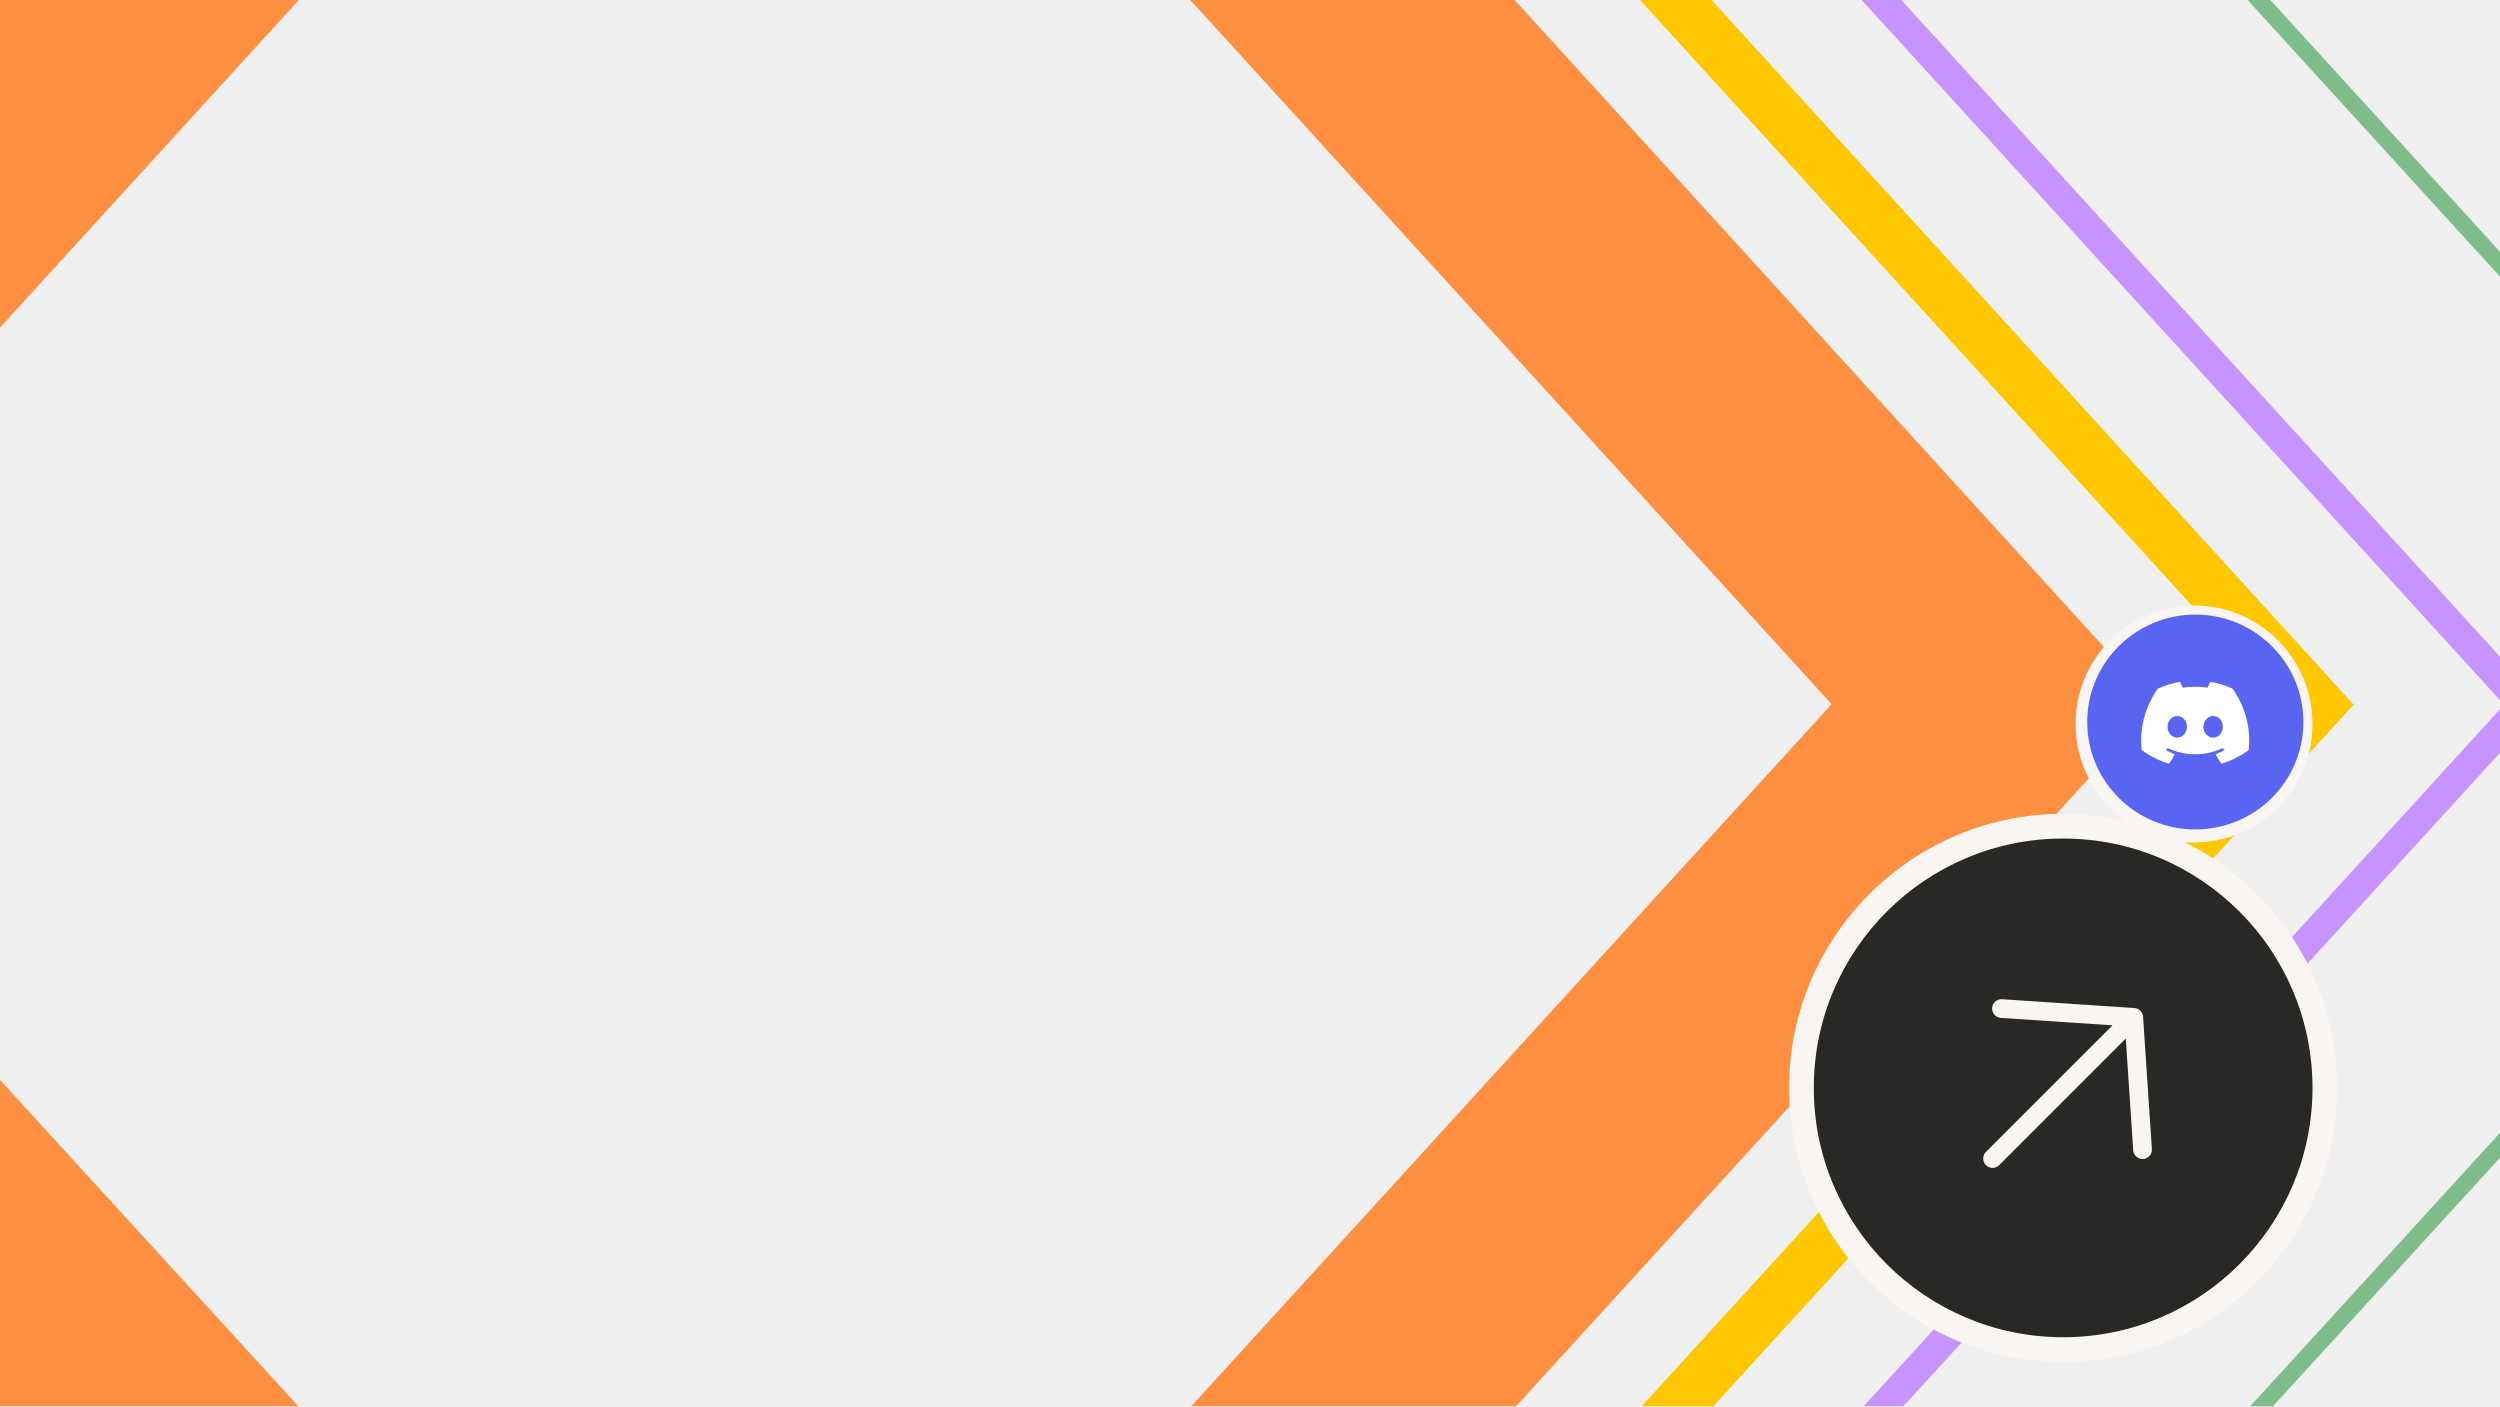
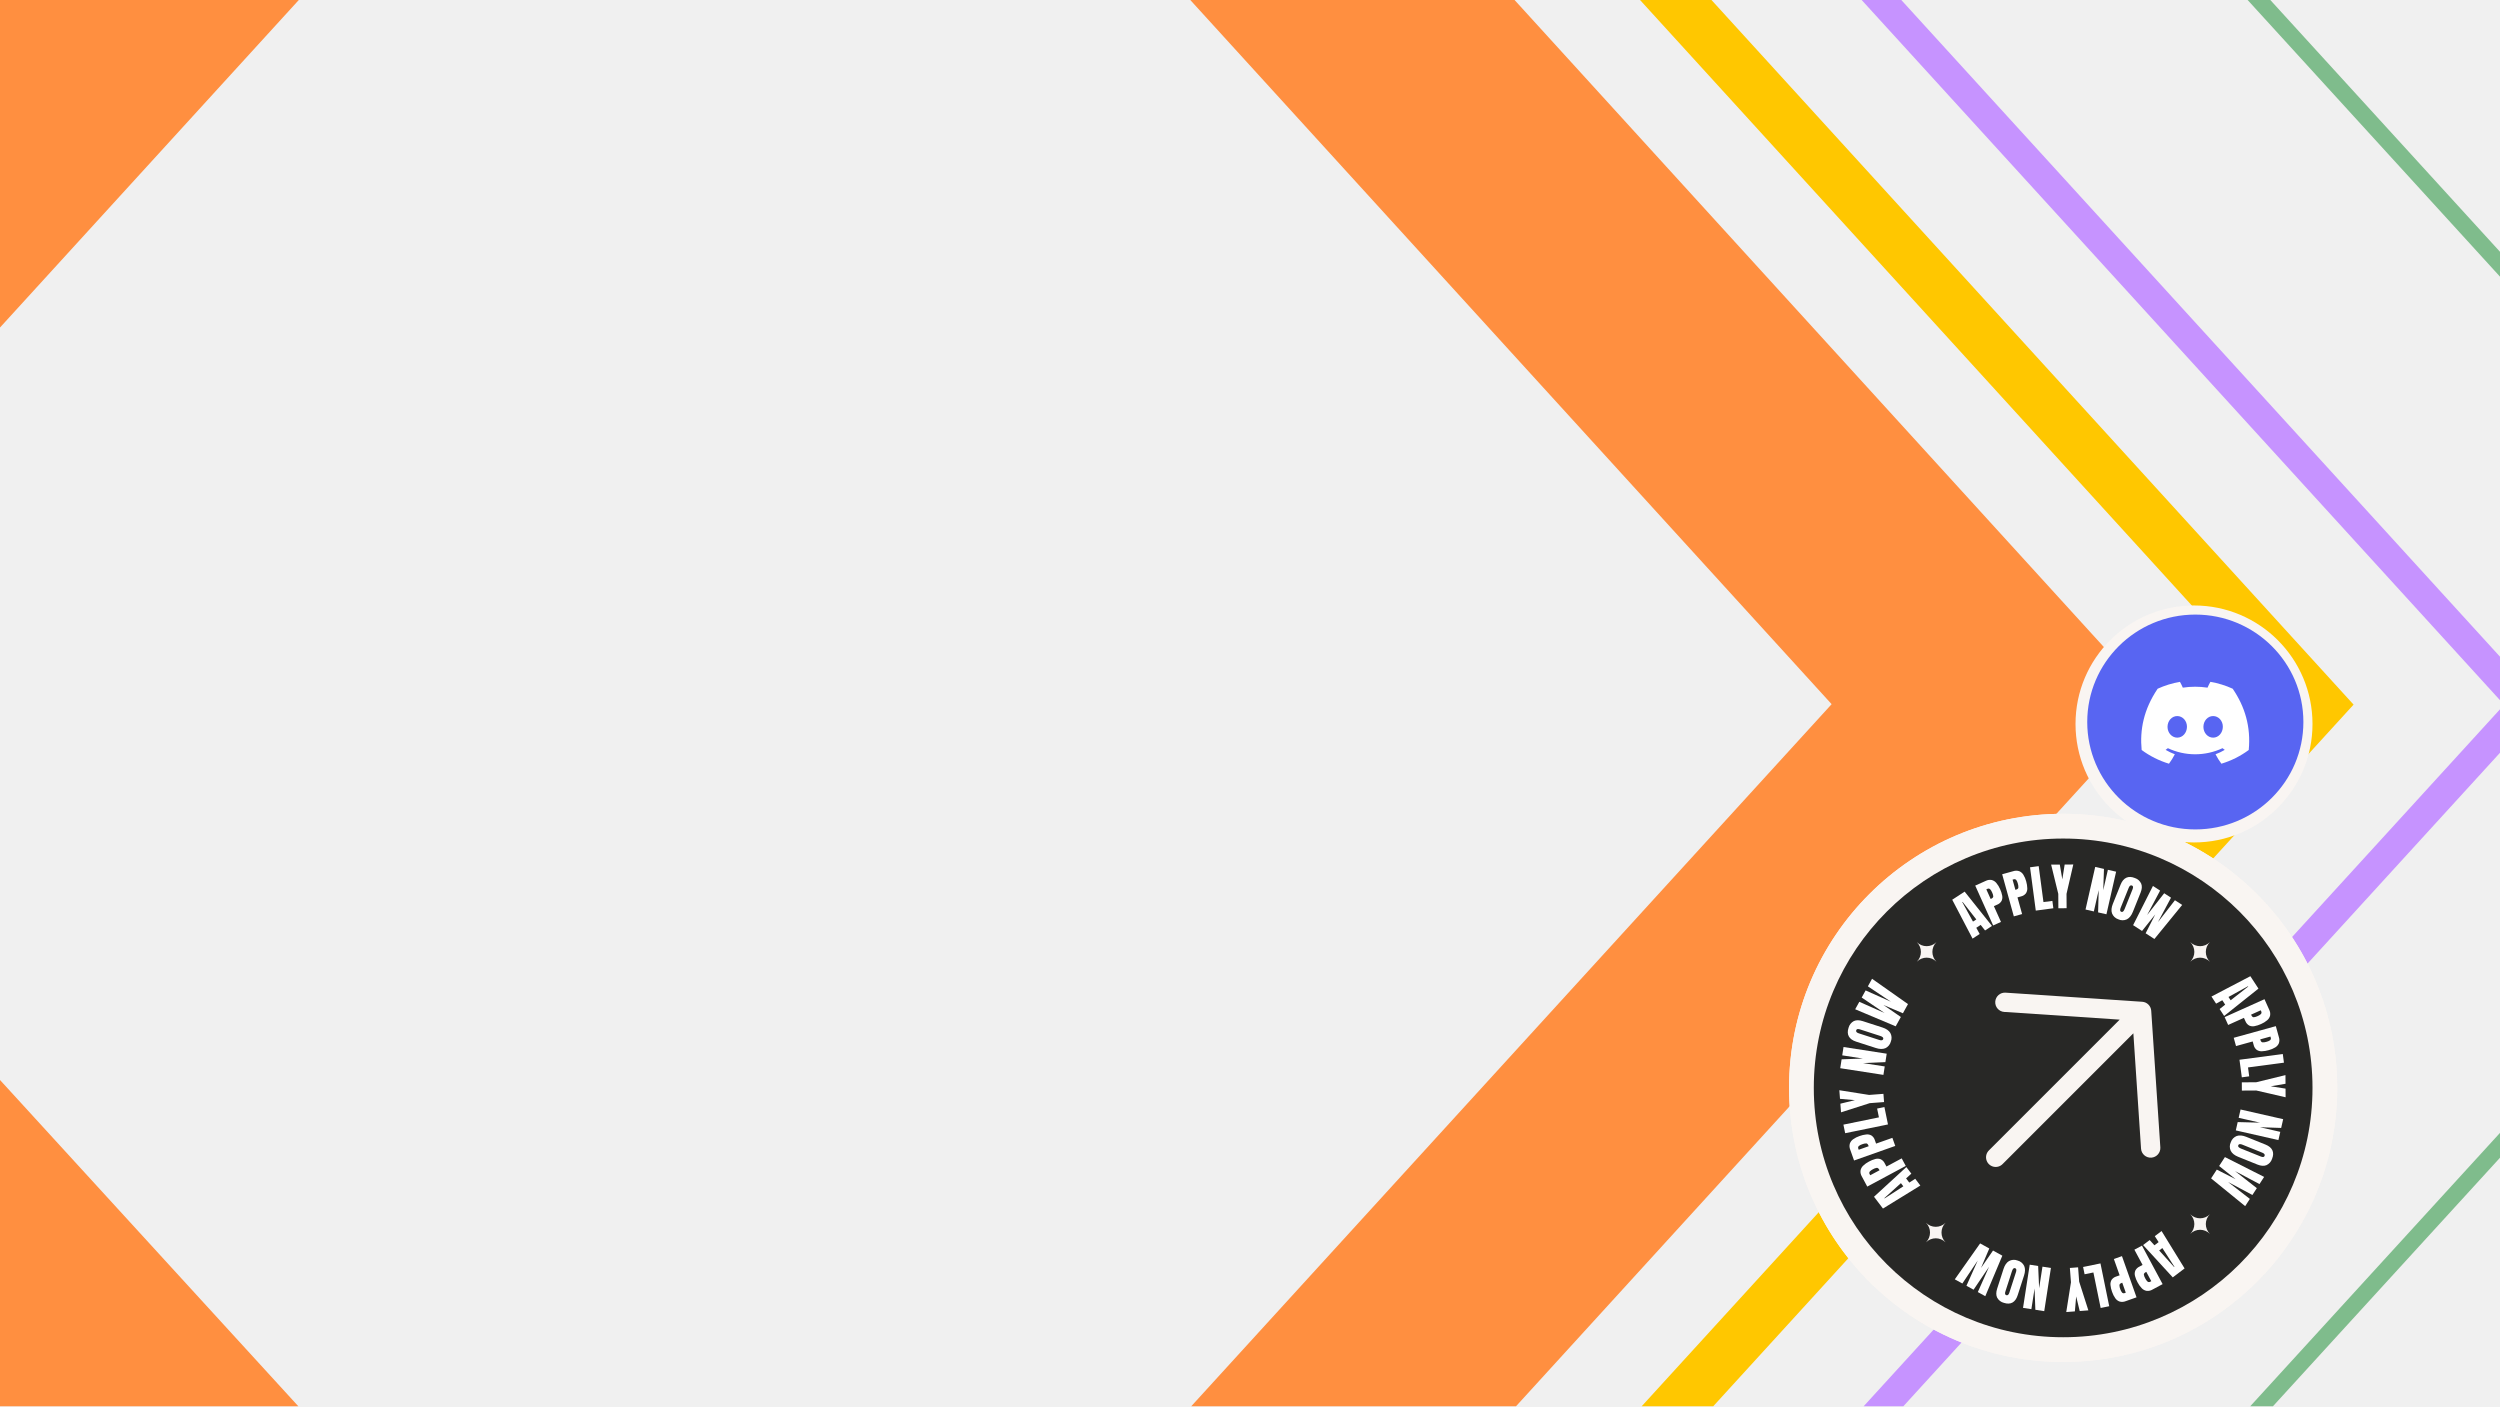
<svg xmlns="http://www.w3.org/2000/svg" id="Group_174" data-name="Group 174" width="1920" height="1080" viewBox="0 0 1920 1080">
  <defs>
    <clipPath id="clip-path">
      <rect id="Rectangle_122" data-name="Rectangle 122" width="1920" height="1080" fill="#fff" stroke="#707070" stroke-width="1" />
+     </clipPath>
+     <clipPath id="clip-path-2">
+       <rect id="Rectangle_170" data-name="Rectangle 170" width="172.602" height="72.272" fill="none" />
    </clipPath>
  </defs>
  <g id="Mask_Group_4" data-name="Mask Group 4" clip-path="url(#clip-path)">
    <g id="Group_84" data-name="Group 84">
      <path id="Path_16" data-name="Path 16" d="M31.195,1671.429,1537.927,23.694l1324.06,1.228L4365.04,1671.429,2861.987,3315.478H1537.927ZM1528.411,0,0,1671.444l1528.411,1667.7H2871.52L4396.2,1671.444,2871.52,1.248Z" transform="translate(-1626.85 -1129.574)" fill="#191919" />
      <path id="Path_17" data-name="Path 17" d="M2547.415,1.106,1355.9,0,0,1483.212,1355.9,2963.107H2547.415L3900.006,1483.212Zm-9.523,2938.351H1365.406L31.16,1483.2,1365.406,23.673,2537.892,24.76,3868.881,1483.2Z" transform="translate(-1378.613 -941.459)" fill="#191919" />
      <path id="Path_18" data-name="Path 18" d="M2176.656.946,1158.557,0,0,1267.887l1158.557,1265.05h1018.1l1155.73-1265.05Zm-5.343,2518.737H1163.872L17.439,1267.871,1163.872,13.255l1007.442.936L3314.947,1267.871Z" transform="translate(-1094.801 -726.374)" fill="#7fbc8c" />
      <path id="Path_19" data-name="Path 19" d="M1805.737.785,961.131,0,0,1052.467,961.131,2102.579h844.606l958.783-1050.112ZM1796.4,2079.408H970.412L30.466,1052.441,970.412,23.171l825.991.768,937.652,1028.5Z" transform="translate(-810.869 -511.195)" fill="#c693ff" />
      <path id="Path_20" data-name="Path 20" d="M1614.871.705,859.537,0,0,941.62l859.537,939.512h755.334L2472.309,941.62Zm-16.821,1838.646H876.266L54.91,941.573,876.266,41.78l721.783.674L2417.4,941.573Z" transform="translate(-664.762 -400.472)" fill="#ffc700" />
      <path id="Path_21" data-name="Path 21" d="M1416.808.62,754.114,0,0,826.59l754.114,824.739h662.693L2169.08,826.59Zm-76.36,1460.962H830.05l-580.809-635.2L830.05,189.748l510.4.478,579.39,636.151Z" transform="translate(-513.148 -285.57)" fill="#ff8f40" />
    </g>
  </g>
  <g id="Group_17" data-name="Group 17">
    <circle id="Ellipse_1" data-name="Ellipse 1" cx="210.5" cy="210.5" r="210.5" transform="translate(1374 625)" fill="#f9f5f2" />
    <circle id="Ellipse_2" data-name="Ellipse 2" cx="191.5" cy="191.5" r="191.5" transform="translate(1393 644)" fill="#282826" />
    <path id="Path_200" data-name="Path 200" d="M88.657,1.778a7.184,7.184,0,0,1,10.137.676l67.048,76.626a7.183,7.183,0,0,1,0,9.461L98.794,165.166A7.184,7.184,0,0,1,87.982,155.7L144.6,90.993H7.184a7.184,7.184,0,1,1,0-14.367H144.6L87.982,11.914A7.184,7.184,0,0,1,88.657,1.778Z" transform="translate(1466 835.524) rotate(-45)" fill="#f9f5f2" fill-rule="evenodd" />
  </g>
  <g id="Group_172" data-name="Group 172" transform="translate(219.993 -161.143)">
    <circle id="Ellipse_1-2" data-name="Ellipse 1" cx="91" cy="91" r="91" transform="translate(1374.007 626.143)" fill="#f9f5f2" />
    <ellipse id="Ellipse_2-2" data-name="Ellipse 2" cx="83" cy="82.5" rx="83" ry="82.5" transform="translate(1383.007 633.143)" fill="#5865f2" />
    <path id="discord-mark-white" d="M70.264,5.265A68.6,68.6,0,0,0,53.151,0a47.014,47.014,0,0,0-2.192,4.456,63.726,63.726,0,0,0-18.991,0A47.214,47.214,0,0,0,29.776,0,69.083,69.083,0,0,0,12.65,5.278C1.82,21.3-1.116,36.926.352,52.329h0A68.978,68.978,0,0,0,21.34,62.866a50.692,50.692,0,0,0,4.5-7.248,44.637,44.637,0,0,1-7.079-3.379c.594-.431,1.174-.874,1.735-1.3a49.3,49.3,0,0,0,41.963,0c.568.463,1.148.907,1.735,1.3A44.808,44.808,0,0,1,57.1,55.624a50.234,50.234,0,0,0,4.5,7.242,68.665,68.665,0,0,0,21-10.53h0C84.317,34.473,79.652,18.992,70.264,5.265ZM27.695,42.856c-4.091,0-7.47-3.712-7.47-8.279s3.262-8.312,7.457-8.312,7.548,3.745,7.477,8.312S31.863,42.856,27.695,42.856Zm27.558,0c-4.1,0-7.464-3.712-7.464-8.279s3.262-8.312,7.464-8.312,7.529,3.745,7.457,8.312S59.421,42.856,55.252,42.856Z" transform="translate(1424.438 684.805)" fill="#fff" />
  </g>
+   <g id="Group_17-2" data-name="Group 17">
+     <circle id="Ellipse_1-3" data-name="Ellipse 1" cx="210.5" cy="210.5" r="210.5" transform="translate(1374 625)" fill="#f9f5f2" />
+     <circle id="Ellipse_2-3" data-name="Ellipse 2" cx="191.5" cy="191.5" r="191.5" transform="translate(1393 644)" fill="#282826" />
+     <path id="Path_172" data-name="Path 172" d="M94.856,5.087a7.422,7.422,0,0,1,10.474.7l69.278,79.174a7.421,7.421,0,0,1,0,9.776L105.33,173.91a7.423,7.423,0,0,1-11.172-9.776L152.665,97.27H10.673a7.423,7.423,0,1,1,0-14.845H152.665L94.158,15.561A7.422,7.422,0,0,1,94.856,5.087Z" transform="translate(1461.687 832.75) rotate(-45)" fill="#f9f5f2" fill-rule="evenodd" />
+     <g id="Group_175" data-name="Group 175">
+       <g id="Group_177" data-name="Group 177" transform="translate(1496.818 678.182) rotate(-11)">
+         <path id="Path_201" data-name="Path 201" d="M7.205,23.237l.282-.114,7.786,15.253-2.826,1.149ZM0,19.992,9.635,52.3l6.039-2.456-1.65-5.173,3.744-1.522,2.481,4.836L26.13,45.59,10.544,15.706Z" transform="translate(0 -6.946)" fill="#fff" />
+         <g id="Group_176" data-name="Group 176">
+           <g id="Group_175-2" data-name="Group 175" clip-path="url(#clip-path-2)">
+             <path id="Path_202" data-name="Path 202" d="M42.471,41.187,34.8,8.522,43.433,6.5a7.123,7.123,0,0,1,4.58.2,6.785,6.785,0,0,1,3.079,2.9,18.6,18.6,0,0,1,1.933,5.147,21.133,21.133,0,0,1,.639,5.3,6.478,6.478,0,0,1-1.252,3.887,6.624,6.624,0,0,1-3.9,2.189l-2.654.623L48.893,39.68ZM44.48,20.878l.371-.087q1.819-.428,1.988-1.544a8.736,8.736,0,0,0-.3-3.1,8.317,8.317,0,0,0-1.073-2.774,1.835,1.835,0,0,0-2.121-.569l-.724.17Z" transform="translate(-15.391 -2.751)" fill="#fff" />
+             <path id="Path_203" data-name="Path 203" d="M76.814,34.962,74.2,1.511,83.034.819a7.123,7.123,0,0,1,4.5.891,6.787,6.787,0,0,1,2.6,3.334,18.616,18.616,0,0,1,1.128,5.381,21.1,21.1,0,0,1-.175,5.339,6.47,6.47,0,0,1-1.827,3.652,6.626,6.626,0,0,1-4.189,1.571l-2.718.213L83.39,34.447Zm5.07-19.768.38-.03q1.862-.146,2.2-1.224a8.724,8.724,0,0,0,.177-3.111A8.316,8.316,0,0,0,84,7.924a1.837,1.837,0,0,0-2.011-.885L81.25,7.1Z" transform="translate(-32.812 -0.346)" fill="#fff" />
+             <path id="Path_204" data-name="Path 204" d="M110.074,33.492,112.091,0l6.7.4-1.673,27.784,6.889.414-.344,5.709Z" transform="translate(-48.678 0)" fill="#fff" />
+             <path id="Path_205" data-name="Path 205" d="M141.225,35.894l2.041-10.848-1.1-23.117,6.539,1.23-.265,11.512L152.375,3.85l6.52,1.227-9.409,21.14-2.041,10.847Z" transform="translate(-62.454 -0.853)" fill="#fff" />
+             <path id="Path_206" data-name="Path 206" d="M177.594,47.312l13.542-30.7L197.45,19.4l-3.661,15.951,6.486-14.7,5.931,2.616-13.542,30.7-6-2.647,3.7-16.7-6.77,15.35Z" transform="translate(-78.537 -7.347)" fill="#fff" />
+             <path id="Path_207" data-name="Path 207" d="M216.177,69.393a7.728,7.728,0,0,1-3.84-5.382q-.464-3.2,2.034-7.052l8.662-13.378q2.342-3.617,5.323-4.344t6.389,1.48a8.084,8.084,0,0,1,3.965,5.224q.556,3.017-1.786,6.634l-8.662,13.378q-2.5,3.857-5.6,4.742a7.73,7.73,0,0,1-6.482-1.3m3.405-5.154q1.28.829,2.886-1.652l8.9-13.746q1.346-2.08.1-2.889-1.409-.912-2.787,1.216L219.792,60.9a4.823,4.823,0,0,0-.9,2.087,1.331,1.331,0,0,0,.688,1.252" transform="translate(-93.87 -17.272)" fill="#fff" />
+             <path id="Path_208" data-name="Path 208" d="M237.8,84.169l20.7-26.656,4.72,4.552L249.847,78.6l16.06-13.938,4.5,4.34L257,85.491l15.991-14,4.776,4.6L251.841,97.706l-5.792-5.584,10-12.789-12.36,10.513Z" transform="translate(-105.163 -25.434)" fill="#fff" />
+           </g>
+         </g>
+       </g>
+       <g id="Group_178" data-name="Group 178" transform="matrix(-0.966, 0.259, -0.259, -0.966, 1681.141, 986.754)">
+         <path id="Path_201-2" data-name="Path 201" d="M7.205,23.237l.282-.114,7.786,15.253-2.826,1.149ZM0,19.992,9.635,52.3l6.039-2.456-1.65-5.173,3.744-1.522,2.481,4.836L26.13,45.59,10.544,15.706Z" transform="translate(0 -6.946)" fill="#fff" />
+         <g id="Group_176-2" data-name="Group 176">
+           <g id="Group_175-3" data-name="Group 175" clip-path="url(#clip-path-2)">
+             <path id="Path_202-2" data-name="Path 202" d="M42.471,41.187,34.8,8.522,43.433,6.5a7.123,7.123,0,0,1,4.58.2,6.785,6.785,0,0,1,3.079,2.9,18.6,18.6,0,0,1,1.933,5.147,21.133,21.133,0,0,1,.639,5.3,6.478,6.478,0,0,1-1.252,3.887,6.624,6.624,0,0,1-3.9,2.189l-2.654.623L48.893,39.68ZM44.48,20.878l.371-.087q1.819-.428,1.988-1.544a8.736,8.736,0,0,0-.3-3.1,8.317,8.317,0,0,0-1.073-2.774,1.835,1.835,0,0,0-2.121-.569l-.724.17Z" transform="translate(-15.391 -2.751)" fill="#fff" />
+             <path id="Path_203-2" data-name="Path 203" d="M76.814,34.962,74.2,1.511,83.034.819a7.123,7.123,0,0,1,4.5.891,6.787,6.787,0,0,1,2.6,3.334,18.616,18.616,0,0,1,1.128,5.381,21.1,21.1,0,0,1-.175,5.339,6.47,6.47,0,0,1-1.827,3.652,6.626,6.626,0,0,1-4.189,1.571l-2.718.213L83.39,34.447Zm5.07-19.768.38-.03q1.862-.146,2.2-1.224a8.724,8.724,0,0,0,.177-3.111A8.316,8.316,0,0,0,84,7.924a1.837,1.837,0,0,0-2.011-.885L81.25,7.1Z" transform="translate(-32.812 -0.346)" fill="#fff" />
+             <path id="Path_204-2" data-name="Path 204" d="M110.074,33.492,112.091,0l6.7.4-1.673,27.784,6.889.414-.344,5.709Z" transform="translate(-48.678 0)" fill="#fff" />
+             <path id="Path_205-2" data-name="Path 205" d="M141.225,35.894l2.041-10.848-1.1-23.117,6.539,1.23-.265,11.512L152.375,3.85l6.52,1.227-9.409,21.14-2.041,10.847Z" transform="translate(-62.454 -0.853)" fill="#fff" />
+             <path id="Path_206-2" data-name="Path 206" d="M177.594,47.312l13.542-30.7L197.45,19.4l-3.661,15.951,6.486-14.7,5.931,2.616-13.542,30.7-6-2.647,3.7-16.7-6.77,15.35Z" transform="translate(-78.537 -7.347)" fill="#fff" />
+             <path id="Path_207-2" data-name="Path 207" d="M216.177,69.393a7.728,7.728,0,0,1-3.84-5.382q-.464-3.2,2.034-7.052l8.662-13.378q2.342-3.617,5.323-4.344t6.389,1.48a8.084,8.084,0,0,1,3.965,5.224q.556,3.017-1.786,6.634l-8.662,13.378q-2.5,3.857-5.6,4.742a7.73,7.73,0,0,1-6.482-1.3m3.405-5.154q1.28.829,2.886-1.652l8.9-13.746q1.346-2.08.1-2.889-1.409-.912-2.787,1.216L219.792,60.9a4.823,4.823,0,0,0-.9,2.087,1.331,1.331,0,0,0,.688,1.252" transform="translate(-93.87 -17.272)" fill="#fff" />
+             <path id="Path_208-2" data-name="Path 208" d="M237.8,84.169l20.7-26.656,4.72,4.552L249.847,78.6l16.06-13.938,4.5,4.34L257,85.491l15.991-14,4.776,4.6L251.841,97.706l-5.792-5.584,10-12.789-12.36,10.513Z" transform="translate(-105.163 -25.434)" fill="#fff" />
+           </g>
+         </g>
+       </g>
+       <g id="Group_179" data-name="Group 179" transform="translate(1749.083 747.227) rotate(79)">
+         <path id="Path_201-3" data-name="Path 201" d="M7.205,23.237l.282-.114,7.786,15.253-2.826,1.149ZM0,19.992,9.635,52.3l6.039-2.456-1.65-5.173,3.744-1.522,2.481,4.836L26.13,45.59,10.544,15.706Z" transform="translate(-1.526 0.907)" fill="#fff" />
+         <g id="Group_176-3" data-name="Group 176" transform="translate(-1.526 7.853)">
+           <g id="Group_175-4" data-name="Group 175" clip-path="url(#clip-path-2)">
+             <path id="Path_202-3" data-name="Path 202" d="M42.471,41.187,34.8,8.522,43.433,6.5a7.123,7.123,0,0,1,4.58.2,6.785,6.785,0,0,1,3.079,2.9,18.6,18.6,0,0,1,1.933,5.147,21.133,21.133,0,0,1,.639,5.3,6.478,6.478,0,0,1-1.252,3.887,6.624,6.624,0,0,1-3.9,2.189l-2.654.623L48.893,39.68ZM44.48,20.878l.371-.087q1.819-.428,1.988-1.544a8.736,8.736,0,0,0-.3-3.1,8.317,8.317,0,0,0-1.073-2.774,1.835,1.835,0,0,0-2.121-.569l-.724.17Z" transform="translate(-15.391 -2.751)" fill="#fff" />
+             <path id="Path_203-3" data-name="Path 203" d="M76.814,34.962,74.2,1.511,83.034.819a7.123,7.123,0,0,1,4.5.891,6.787,6.787,0,0,1,2.6,3.334,18.616,18.616,0,0,1,1.128,5.381,21.1,21.1,0,0,1-.175,5.339,6.47,6.47,0,0,1-1.827,3.652,6.626,6.626,0,0,1-4.189,1.571l-2.718.213L83.39,34.447Zm5.07-19.768.38-.03q1.862-.146,2.2-1.224a8.724,8.724,0,0,0,.177-3.111A8.316,8.316,0,0,0,84,7.924a1.837,1.837,0,0,0-2.011-.885L81.25,7.1Z" transform="translate(-32.812 -0.346)" fill="#fff" />
+             <path id="Path_204-3" data-name="Path 204" d="M110.074,33.492,112.091,0l6.7.4-1.673,27.784,6.889.414-.344,5.709Z" transform="translate(-48.678 0)" fill="#fff" />
+             <path id="Path_205-3" data-name="Path 205" d="M141.225,35.894l2.041-10.848-1.1-23.117,6.539,1.23-.265,11.512L152.375,3.85l6.52,1.227-9.409,21.14-2.041,10.847Z" transform="translate(-62.454 -0.853)" fill="#fff" />
+             <path id="Path_206-3" data-name="Path 206" d="M177.594,47.312l13.542-30.7L197.45,19.4l-3.661,15.951,6.486-14.7,5.931,2.616-13.542,30.7-6-2.647,3.7-16.7-6.77,15.35Z" transform="translate(-78.537 -7.347)" fill="#fff" />
+             <path id="Path_207-3" data-name="Path 207" d="M216.177,69.393a7.728,7.728,0,0,1-3.84-5.382q-.464-3.2,2.034-7.052l8.662-13.378q2.342-3.617,5.323-4.344t6.389,1.48a8.084,8.084,0,0,1,3.965,5.224q.556,3.017-1.786,6.634l-8.662,13.378q-2.5,3.857-5.6,4.742a7.73,7.73,0,0,1-6.482-1.3m3.405-5.154q1.28.829,2.886-1.652l8.9-13.746q1.346-2.08.1-2.889-1.409-.912-2.787,1.216L219.792,60.9a4.823,4.823,0,0,0-.9,2.087,1.331,1.331,0,0,0,.688,1.252" transform="translate(-93.87 -17.272)" fill="#fff" />
+             <path id="Path_208-3" data-name="Path 208" d="M237.8,84.169l20.7-26.656,4.72,4.552L249.847,78.6l16.06-13.938,4.5,4.34L257,85.491l15.991-14,4.776,4.6L251.841,97.706l-5.792-5.584,10-12.789-12.36,10.513Z" transform="translate(-105.163 -25.434)" fill="#fff" />
+           </g>
+         </g>
+       </g>
+       <g id="Group_180" data-name="Group 180" transform="matrix(-0.259, -0.966, 0.966, -0.259, 1433.511, 931.551)">
+         <path id="Path_201-4" data-name="Path 201" d="M7.205,23.237l.282-.114,7.786,15.253-2.826,1.149ZM0,19.992,9.635,52.3l6.039-2.456-1.65-5.173,3.744-1.522,2.481,4.836L26.13,45.59,10.544,15.706Z" transform="translate(0 -6.946)" fill="#fff" />
+         <g id="Group_176-4" data-name="Group 176">
+           <g id="Group_175-5" data-name="Group 175" clip-path="url(#clip-path-2)">
+             <path id="Path_202-4" data-name="Path 202" d="M42.471,41.187,34.8,8.522,43.433,6.5a7.123,7.123,0,0,1,4.58.2,6.785,6.785,0,0,1,3.079,2.9,18.6,18.6,0,0,1,1.933,5.147,21.133,21.133,0,0,1,.639,5.3,6.478,6.478,0,0,1-1.252,3.887,6.624,6.624,0,0,1-3.9,2.189l-2.654.623L48.893,39.68ZM44.48,20.878l.371-.087q1.819-.428,1.988-1.544a8.736,8.736,0,0,0-.3-3.1,8.317,8.317,0,0,0-1.073-2.774,1.835,1.835,0,0,0-2.121-.569l-.724.17Z" transform="translate(-15.391 -2.751)" fill="#fff" />
+             <path id="Path_203-4" data-name="Path 203" d="M76.814,34.962,74.2,1.511,83.034.819a7.123,7.123,0,0,1,4.5.891,6.787,6.787,0,0,1,2.6,3.334,18.616,18.616,0,0,1,1.128,5.381,21.1,21.1,0,0,1-.175,5.339,6.47,6.47,0,0,1-1.827,3.652,6.626,6.626,0,0,1-4.189,1.571l-2.718.213L83.39,34.447Zm5.07-19.768.38-.03q1.862-.146,2.2-1.224a8.724,8.724,0,0,0,.177-3.111A8.316,8.316,0,0,0,84,7.924a1.837,1.837,0,0,0-2.011-.885L81.25,7.1Z" transform="translate(-32.812 -0.346)" fill="#fff" />
+             <path id="Path_204-4" data-name="Path 204" d="M110.074,33.492,112.091,0l6.7.4-1.673,27.784,6.889.414-.344,5.709Z" transform="translate(-48.678 0)" fill="#fff" />
+             <path id="Path_205-4" data-name="Path 205" d="M141.225,35.894l2.041-10.848-1.1-23.117,6.539,1.23-.265,11.512L152.375,3.85l6.52,1.227-9.409,21.14-2.041,10.847Z" transform="translate(-62.454 -0.853)" fill="#fff" />
+             <path id="Path_206-4" data-name="Path 206" d="M177.594,47.312l13.542-30.7L197.45,19.4l-3.661,15.951,6.486-14.7,5.931,2.616-13.542,30.7-6-2.647,3.7-16.7-6.77,15.35Z" transform="translate(-78.537 -7.347)" fill="#fff" />
+             <path id="Path_207-4" data-name="Path 207" d="M216.177,69.393a7.728,7.728,0,0,1-3.84-5.382q-.464-3.2,2.034-7.052l8.662-13.378q2.342-3.617,5.323-4.344t6.389,1.48a8.084,8.084,0,0,1,3.965,5.224q.556,3.017-1.786,6.634l-8.662,13.378q-2.5,3.857-5.6,4.742a7.73,7.73,0,0,1-6.482-1.3m3.405-5.154q1.28.829,2.886-1.652l8.9-13.746q1.346-2.08.1-2.889-1.409-.912-2.787,1.216L219.792,60.9a4.823,4.823,0,0,0-.9,2.087,1.331,1.331,0,0,0,.688,1.252" transform="translate(-93.87 -17.272)" fill="#fff" />
+             <path id="Path_208-4" data-name="Path 208" d="M237.8,84.169l20.7-26.656,4.72,4.552L249.847,78.6l16.06-13.938,4.5,4.34L257,85.491l15.991-14,4.776,4.6L251.841,97.706l-5.792-5.584,10-12.789-12.36,10.513Z" transform="translate(-105.163 -25.434)" fill="#fff" />
+           </g>
+         </g>
+       </g>
+       <path id="Path_209" data-name="Path 209" d="M60.161,48.958A10.64,10.64,0,0,0,49.519,59.6,10.642,10.642,0,0,0,38.876,48.958,10.644,10.644,0,0,0,49.519,38.316,10.642,10.642,0,0,0,60.161,48.958" transform="translate(1410.031 731.471) rotate(-45)" fill="#f9f5f2" />
+       <path id="Path_212" data-name="Path 212" d="M60.161,48.958A10.64,10.64,0,0,0,49.519,59.6,10.642,10.642,0,0,0,38.876,48.958,10.644,10.644,0,0,0,49.519,38.316,10.642,10.642,0,0,0,60.161,48.958" transform="translate(1417.031 946.998) rotate(-45)" fill="#f9f5f2" />
+       <path id="Path_210" data-name="Path 210" d="M60.161,48.958A10.64,10.64,0,0,0,49.519,59.6,10.642,10.642,0,0,0,38.876,48.958,10.644,10.644,0,0,0,49.519,38.316,10.642,10.642,0,0,0,60.161,48.958" transform="translate(1620.031 731.471) rotate(-45)" fill="#f9f5f2" />
+       <path id="Path_213" data-name="Path 213" d="M60.161,48.958A10.64,10.64,0,0,0,49.519,59.6,10.642,10.642,0,0,0,38.876,48.958,10.644,10.644,0,0,0,49.519,38.316,10.642,10.642,0,0,0,60.161,48.958" transform="translate(1620.031 940.471) rotate(-45)" fill="#f9f5f2" />
+     </g>
+   </g>
</svg>
